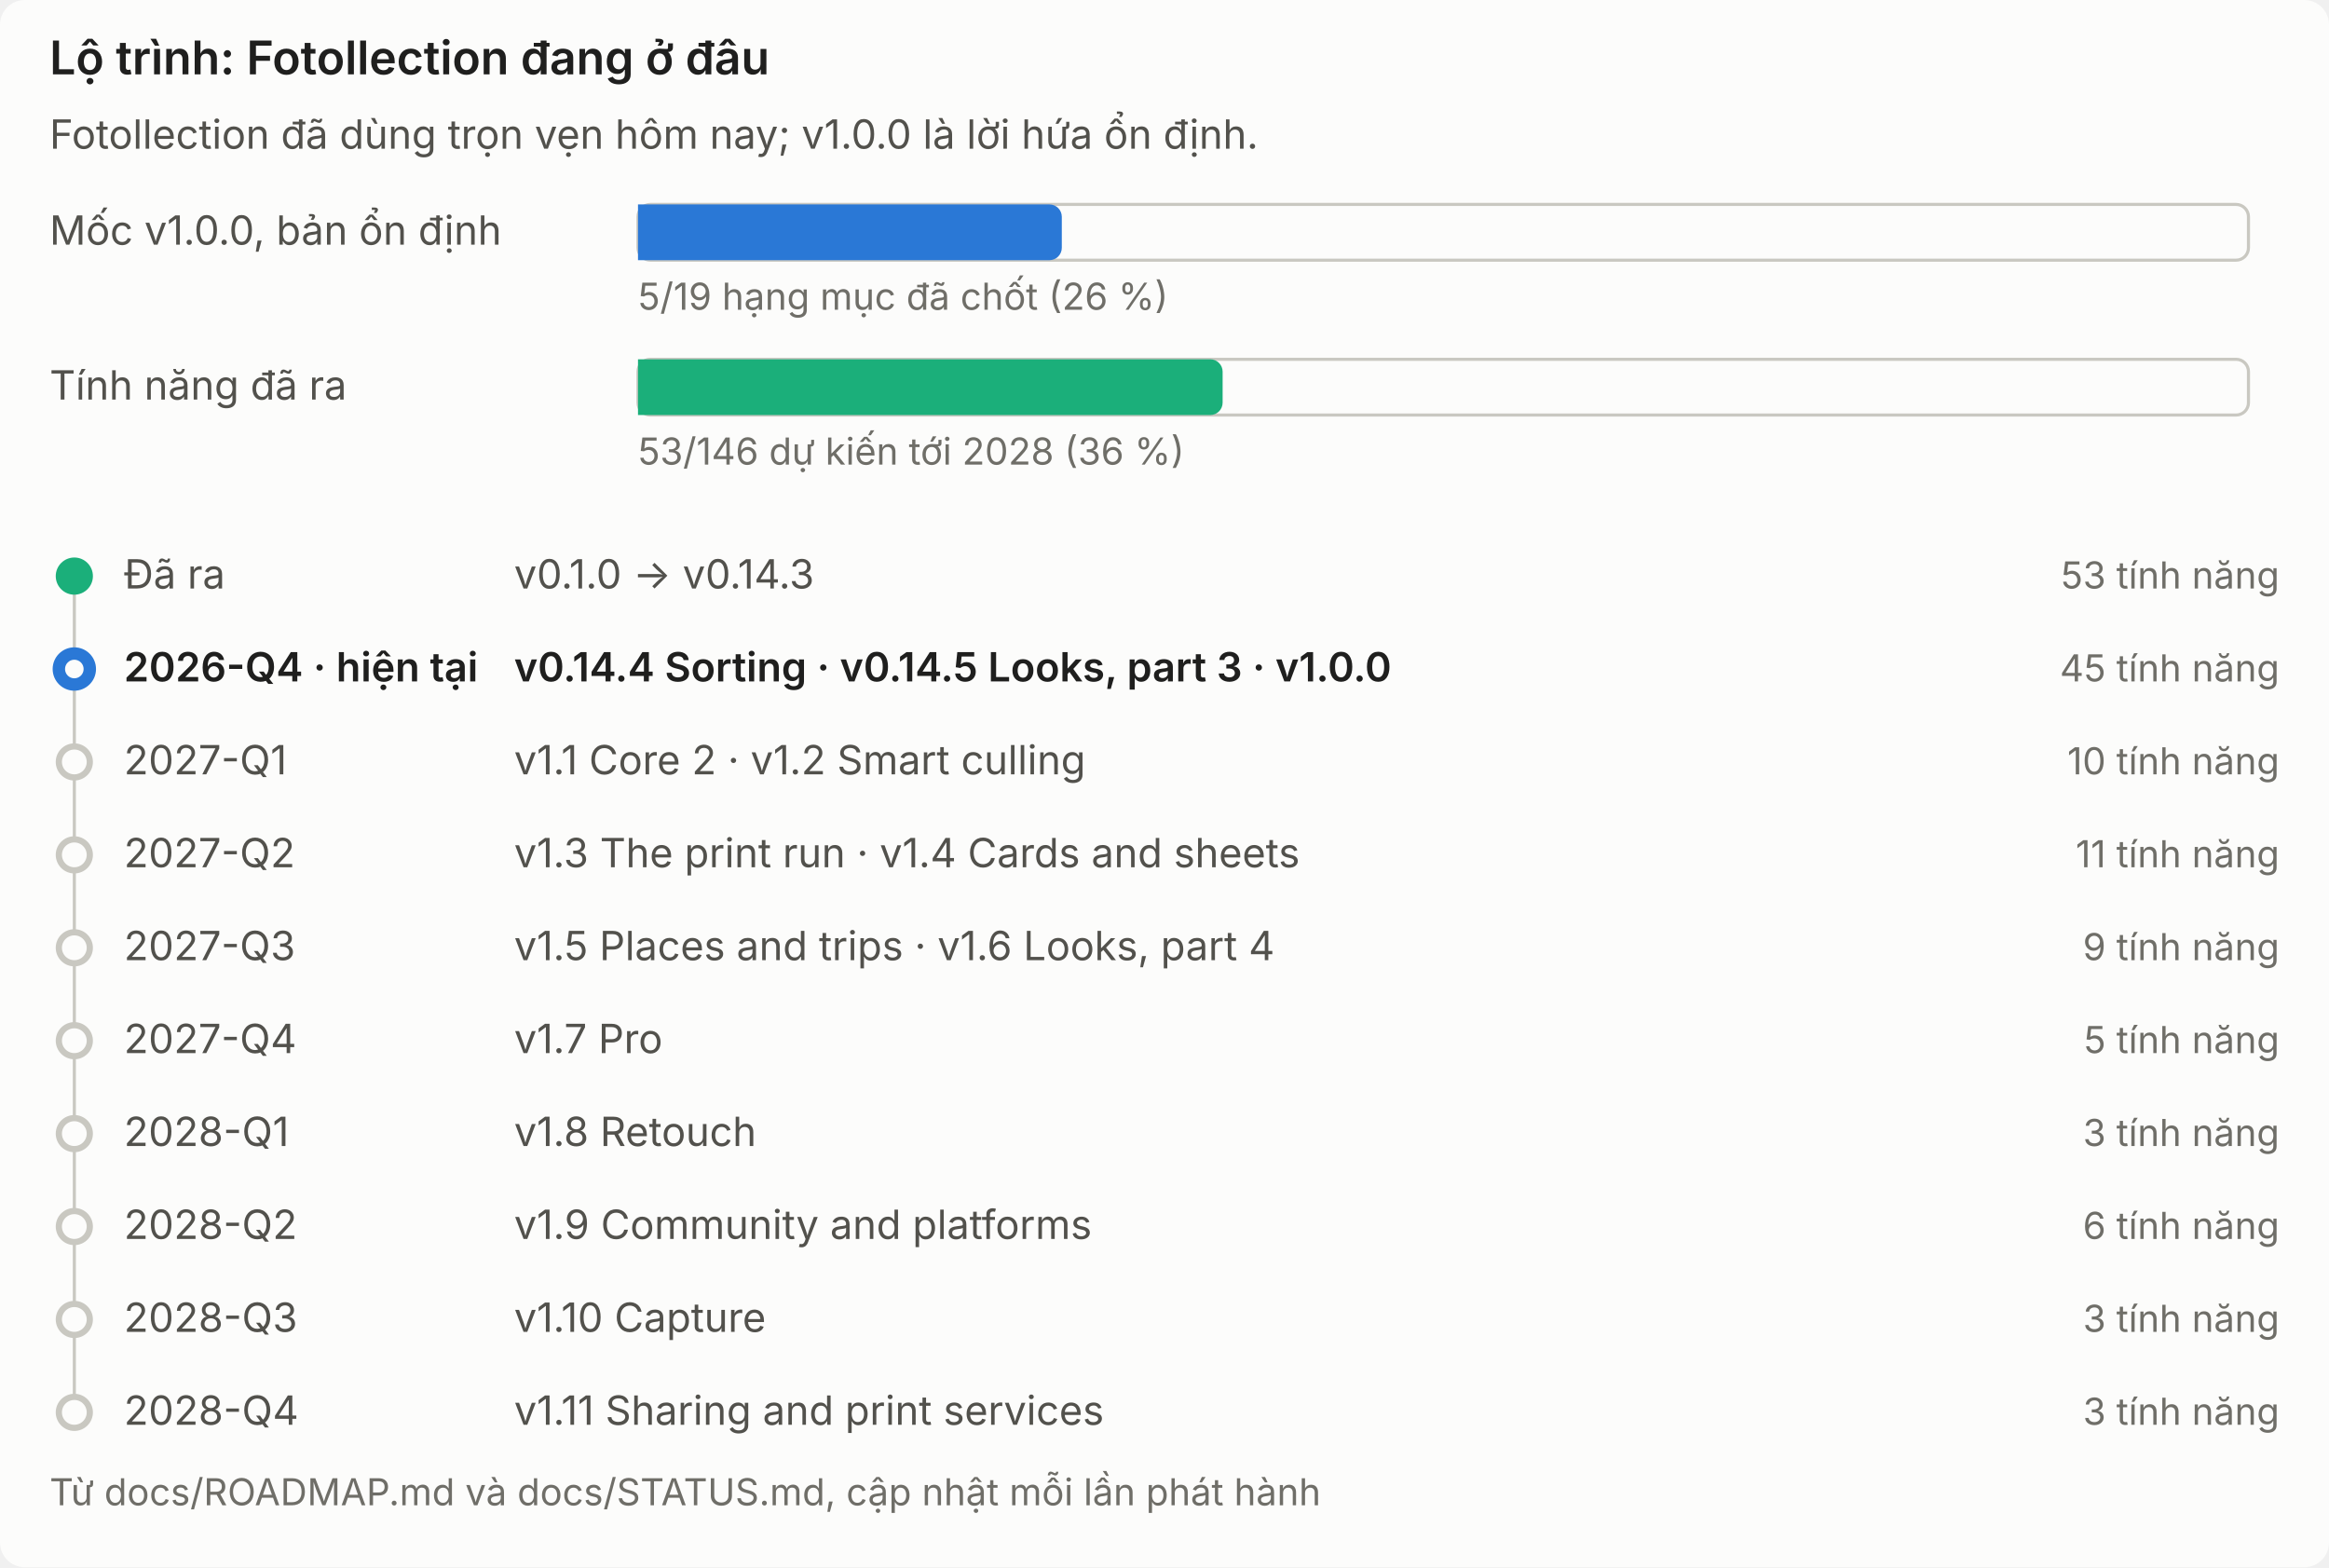
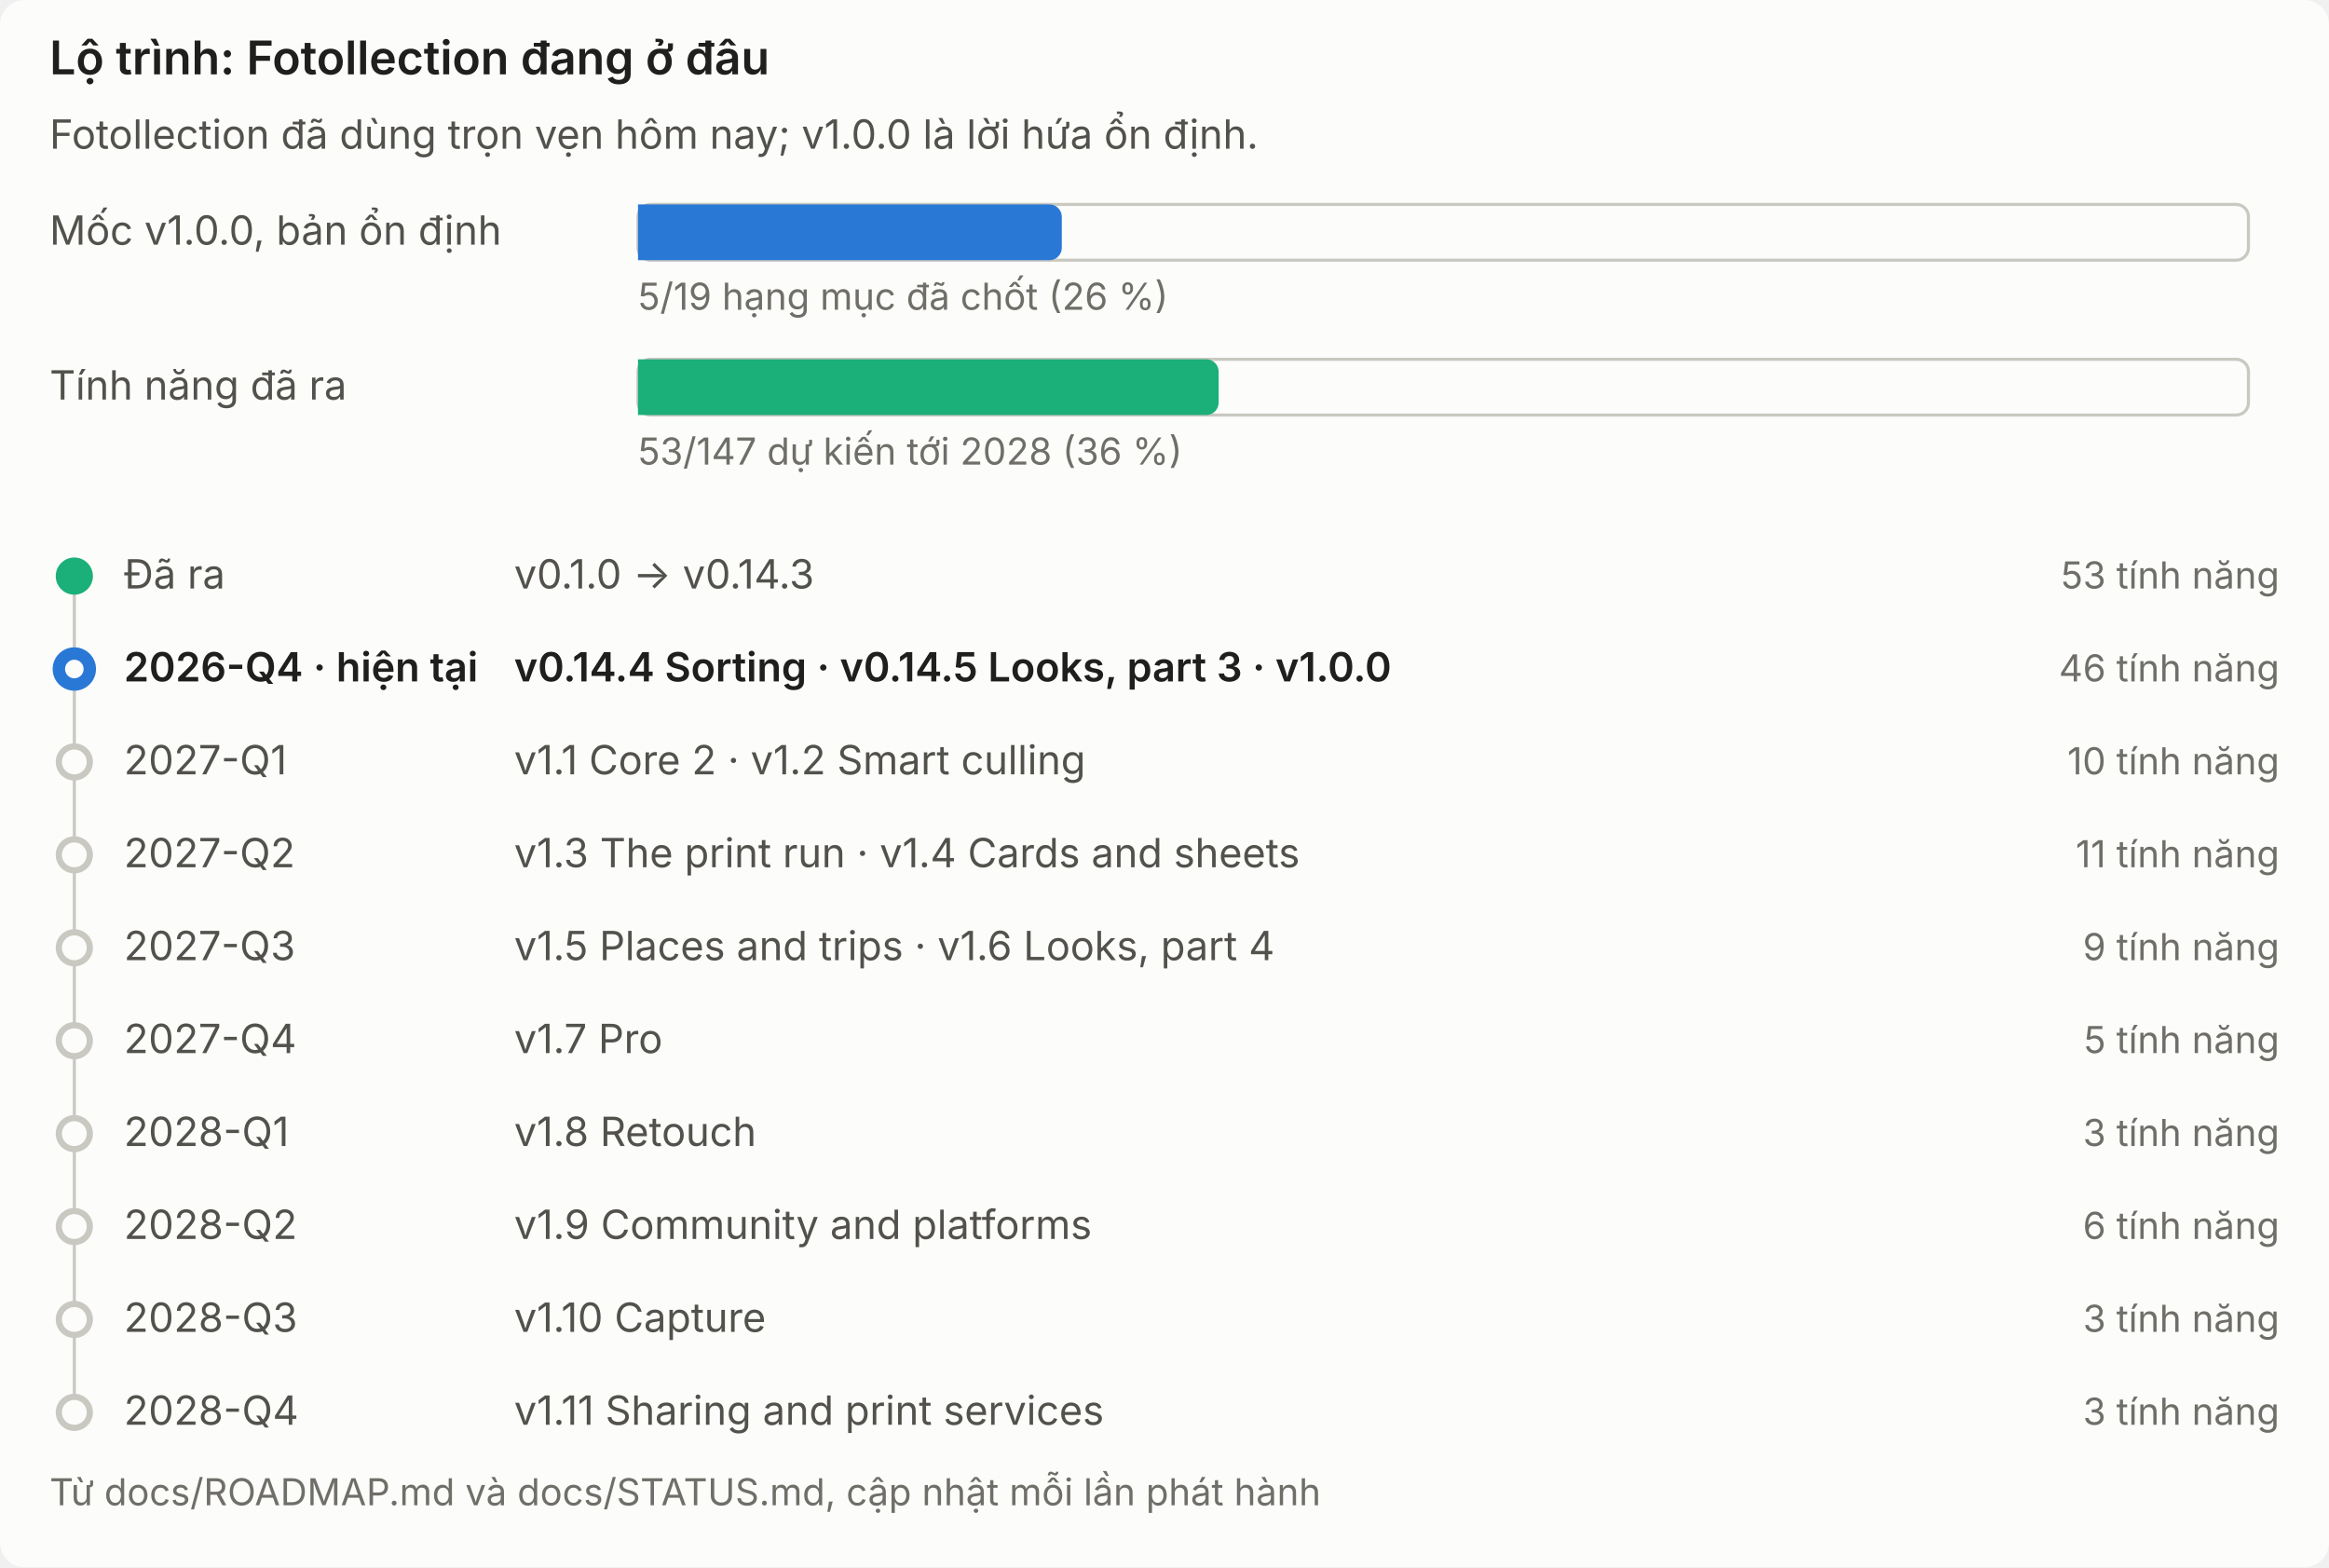
<svg xmlns="http://www.w3.org/2000/svg" viewBox="-16 -16 752 506" width="752" height="506" role="img" aria-labelledby="t d">
  <style>
  .bg{fill:#fcfcfb} .t1{fill:#1f1f1e;font:600 13px system-ui,-apple-system,Segoe UI,sans-serif}
  .t2{fill:#52514c;font:13px system-ui,-apple-system,Segoe UI,sans-serif}
  .t3{fill:#6f6e68;font:12px system-ui,-apple-system,Segoe UI,sans-serif}
  .h{font-size:15px} .num{font-variant-numeric:tabular-nums} .axis{stroke:#c9c8c1;stroke-width:1}
  .ref{stroke:#52514c;stroke-width:1.5;stroke-dasharray:4 3} .refw{stroke:#eb6834;stroke-width:1.5;stroke-dasharray:4 3}
  .s1{fill:#2a78d6} .old{fill-opacity:.45} .s2{fill:#eb6834} .s3{fill:#1baf7a} .s4{fill:#eda100} .s5{fill:#e87ba4} .gap{stroke:#fcfcfb;stroke-width:2}
  .in{fill:#fff} .ln{fill:none;stroke:#2a78d6;stroke-width:2;stroke-linejoin:round} .band{fill:#c9c8c1;fill-opacity:.35}
  @media (prefers-color-scheme: dark){
    .bg{fill:#1a1a19} .t1{fill:#f0efec} .t2{fill:#c3c2b7} .t3{fill:#9d9c93} .axis{stroke:#45443f}
    .ref{stroke:#c3c2b7} .refw{stroke:#d95926}
    .s1{fill:#3987e5} .s2{fill:#d95926} .s3{fill:#199e70} .s4{fill:#c98500} .s5{fill:#d55181} .gap{stroke:#1a1a19}
    .ln{stroke:#3987e5} .band{fill:#45443f}
  }
</style>
  <rect class="bg" x="-16" y="-16" width="752" height="506" rx="8" />
  <text class="t1 h" x="0" y="8">Lộ trình: Fotollection đang ở đâu</text>
  <text class="t2" x="0" y="32">Fotollection đã dùng trọn vẹn hôm nay; v1.0.0 là lời hứa ổn định.</text>
  <text class="t2" x="0" y="63">Mốc v1.0.0, bản ổn định</text>
  <rect class="axis" x="190" y="50" width="520" height="18" rx="4" fill="none" />
  <path class="s1" d="M190 50h132.842a4 4 0 0 1 4 4v10a4 4 0 0 1 -4 4h-132.842z" />
  <text class="t3 num" x="190" y="84">5/19 hạng mục đã chốt (26 %)</text>
  <text class="t2" x="0" y="113">Tính năng đã ra</text>
  <rect class="axis" x="190" y="100" width="520" height="18" rx="4" fill="none" />
-   <path class="s3" d="M190 100h184.767a4 4 0 0 1 4 4v10a4 4 0 0 1 -4 4h-184.767z" />
-   <text class="t3 num" x="190" y="134">53/146 dự kiến tới 2028 (36 %)</text>
+   <path class="s3" d="M190 100h183.483a4 4 0 0 1 4 4v10a4 4 0 0 1 -4 4h-183.483z" />
+   <text class="t3 num" x="190" y="134">53/147 dự kiến tới 2028 (36 %)</text>
  <line class="axis" x1="8" x2="8" y1="170" y2="440" />
  <circle class="s3" cx="8" cy="170" r="6" />
  <text class="t2" x="24" y="174">Đã ra</text>
  <text class="t2" x="150" y="174">v0.1.0 → v0.14.3</text>
  <text class="t3 num" x="720" y="174" text-anchor="end">53 tính năng</text>
  <circle class="s1" cx="8" cy="200" r="7" />
  <circle class="bg" cx="8" cy="200" r="3" />
  <text class="t1" x="24" y="204">2026-Q4 · hiện tại</text>
  <text class="t1" x="150" y="204">v0.14.4 Sorting · v0.14.5 Looks, part 3 · v1.0.0</text>
-   <text class="t3 num" x="720" y="204" text-anchor="end">45 tính năng</text>
+   <text class="t3 num" x="720" y="204" text-anchor="end">46 tính năng</text>
  <circle class="bg axis" cx="8" cy="230" r="5" style="stroke-width:2" />
  <text class="t2" x="24" y="234">2027-Q1</text>
  <text class="t2" x="150" y="234">v1.1 Core 2 · v1.2 Smart culling</text>
  <text class="t3 num" x="720" y="234" text-anchor="end">10 tính năng</text>
  <circle class="bg axis" cx="8" cy="260" r="5" style="stroke-width:2" />
  <text class="t2" x="24" y="264">2027-Q2</text>
  <text class="t2" x="150" y="264">v1.3 The print run · v1.4 Cards and sheets</text>
  <text class="t3 num" x="720" y="264" text-anchor="end">11 tính năng</text>
  <circle class="bg axis" cx="8" cy="290" r="5" style="stroke-width:2" />
  <text class="t2" x="24" y="294">2027-Q3</text>
  <text class="t2" x="150" y="294">v1.5 Places and trips · v1.6 Looks, part 4</text>
  <text class="t3 num" x="720" y="294" text-anchor="end">9 tính năng</text>
  <circle class="bg axis" cx="8" cy="320" r="5" style="stroke-width:2" />
  <text class="t2" x="24" y="324">2027-Q4</text>
  <text class="t2" x="150" y="324">v1.7 Pro</text>
  <text class="t3 num" x="720" y="324" text-anchor="end">5 tính năng</text>
  <circle class="bg axis" cx="8" cy="350" r="5" style="stroke-width:2" />
  <text class="t2" x="24" y="354">2028-Q1</text>
  <text class="t2" x="150" y="354">v1.8 Retouch</text>
  <text class="t3 num" x="720" y="354" text-anchor="end">3 tính năng</text>
  <circle class="bg axis" cx="8" cy="380" r="5" style="stroke-width:2" />
  <text class="t2" x="24" y="384">2028-Q2</text>
  <text class="t2" x="150" y="384">v1.9 Community and platforms</text>
  <text class="t3 num" x="720" y="384" text-anchor="end">6 tính năng</text>
  <circle class="bg axis" cx="8" cy="410" r="5" style="stroke-width:2" />
  <text class="t2" x="24" y="414">2028-Q3</text>
  <text class="t2" x="150" y="414">v1.10 Capture</text>
  <text class="t3 num" x="720" y="414" text-anchor="end">3 tính năng</text>
  <circle class="bg axis" cx="8" cy="440" r="5" style="stroke-width:2" />
  <text class="t2" x="24" y="444">2028-Q4</text>
  <text class="t2" x="150" y="444">v1.11 Sharing and print services</text>
  <text class="t3 num" x="720" y="444" text-anchor="end">3 tính năng</text>
  <text class="t3" x="0" y="470">Từ docs/ROADMAP.md và docs/STATUS.md, cập nhật mỗi lần phát hành</text>
</svg>
